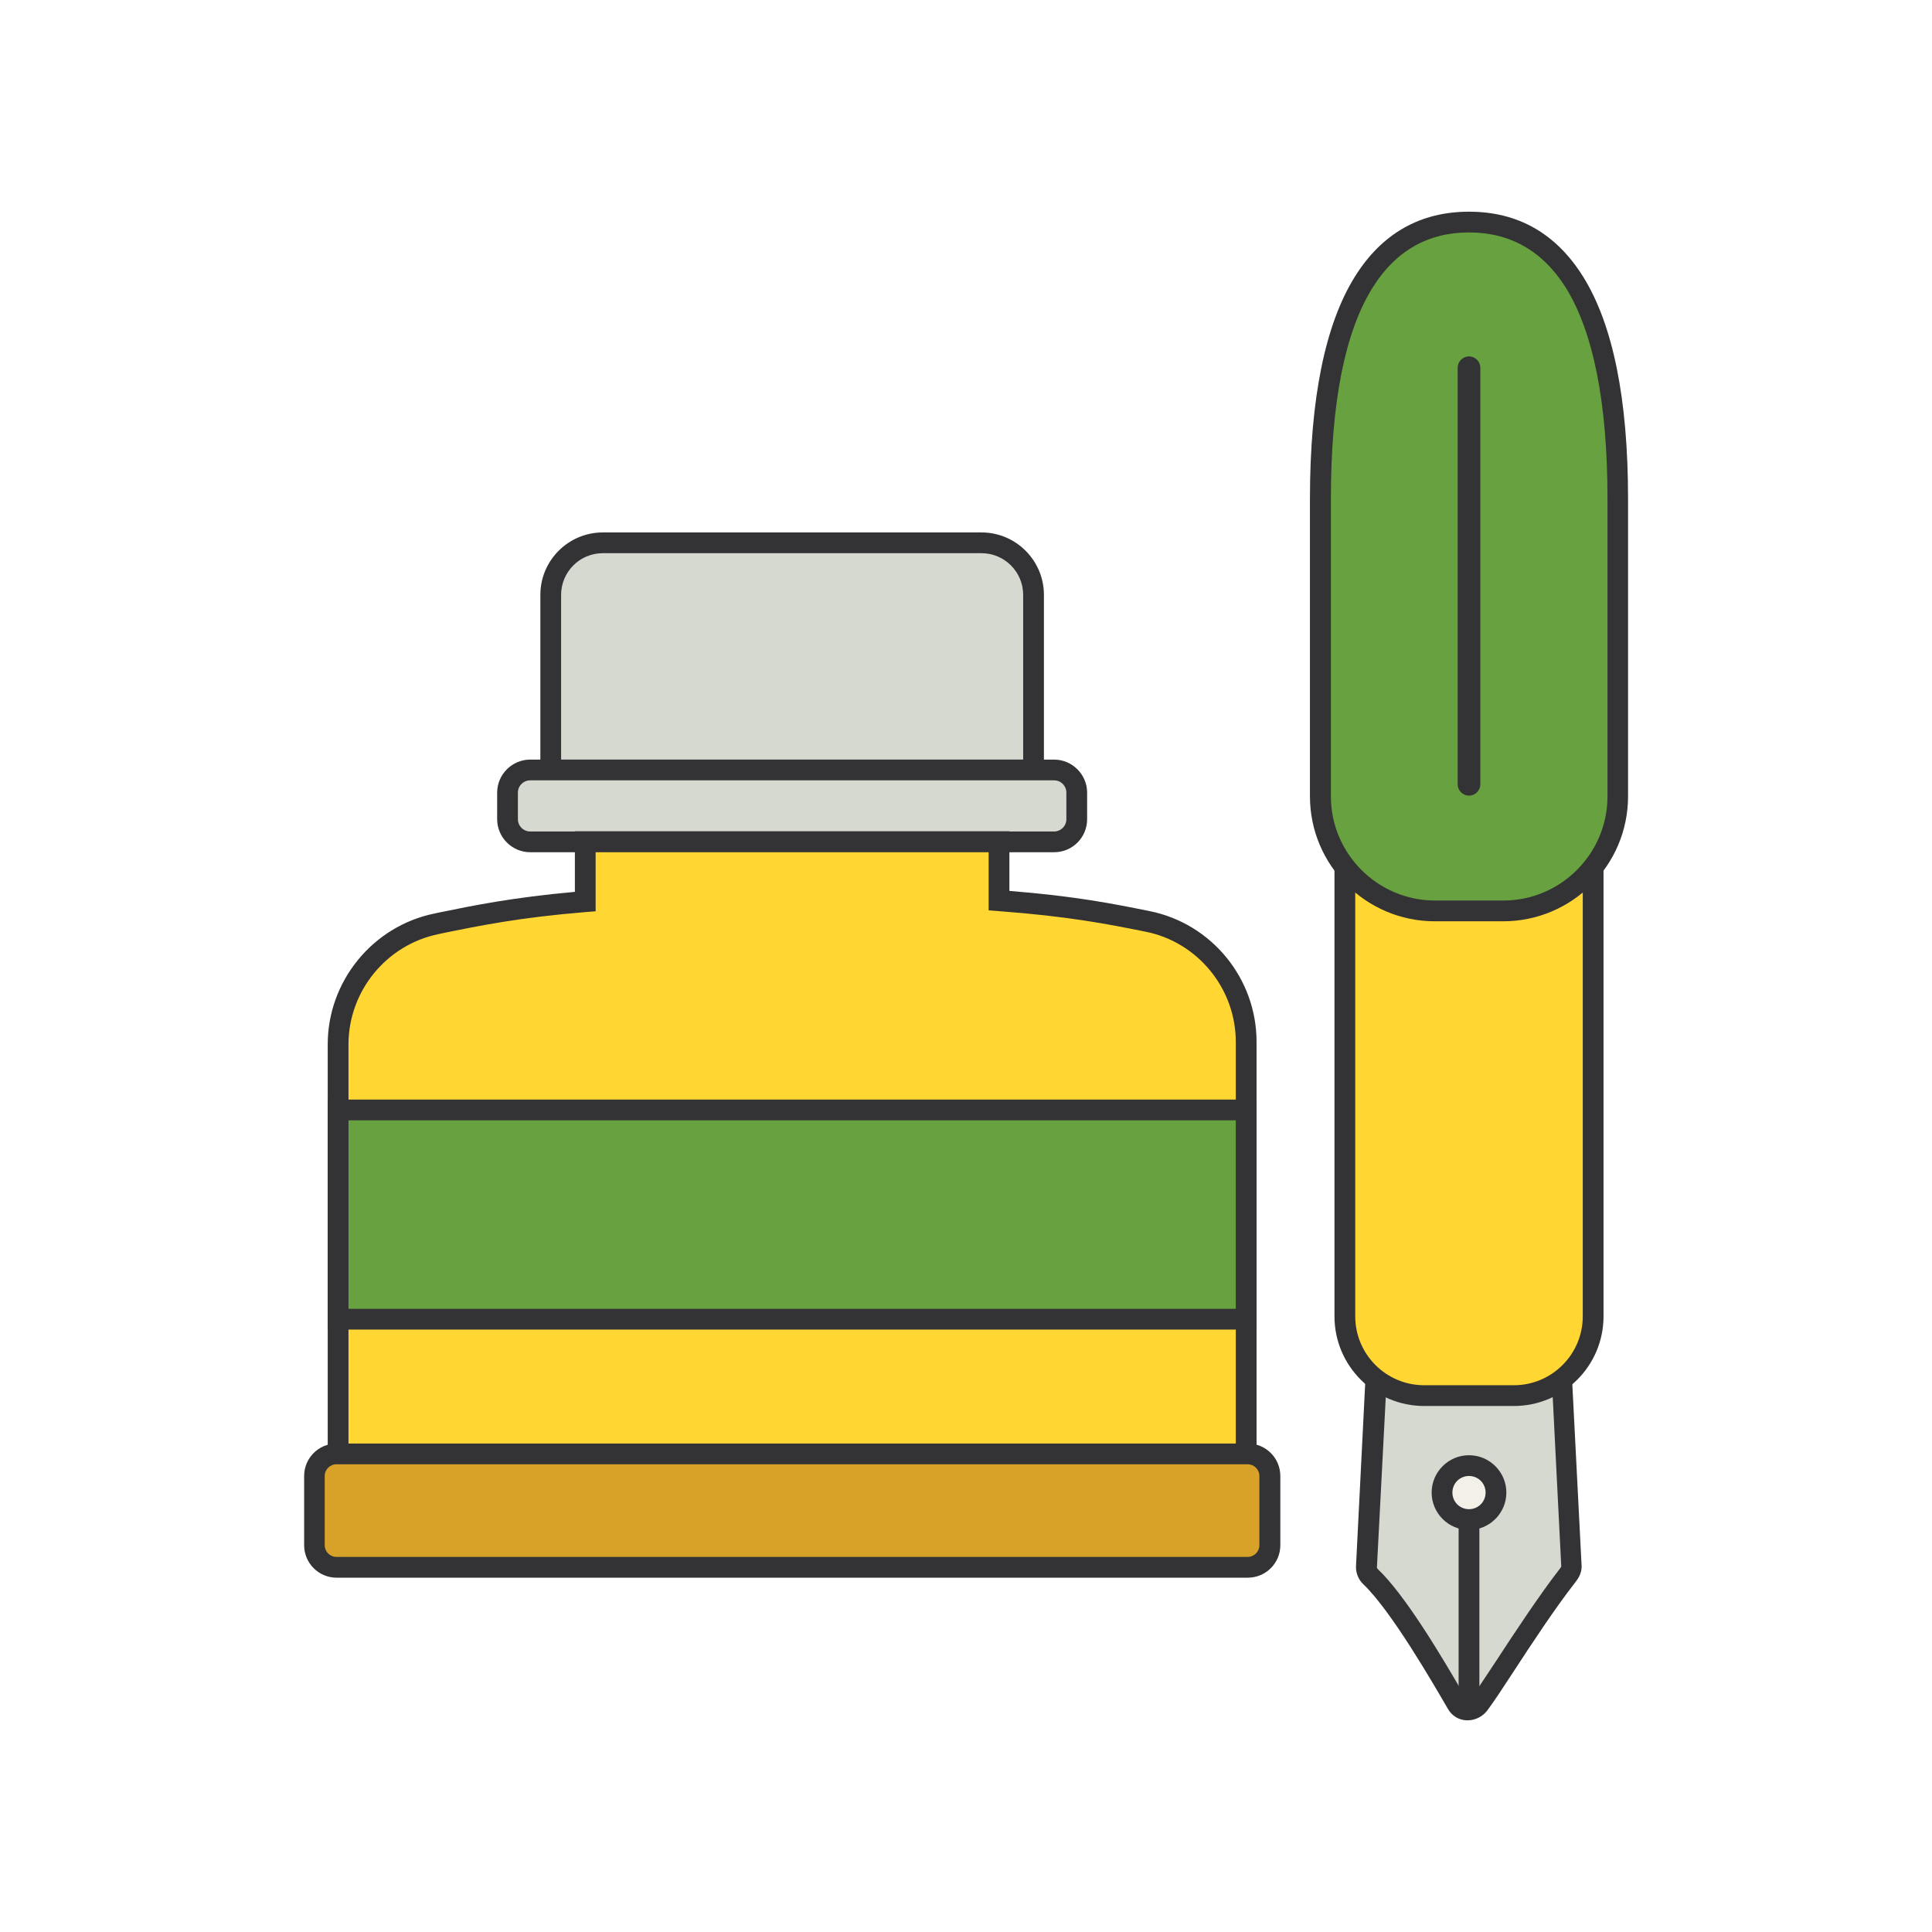
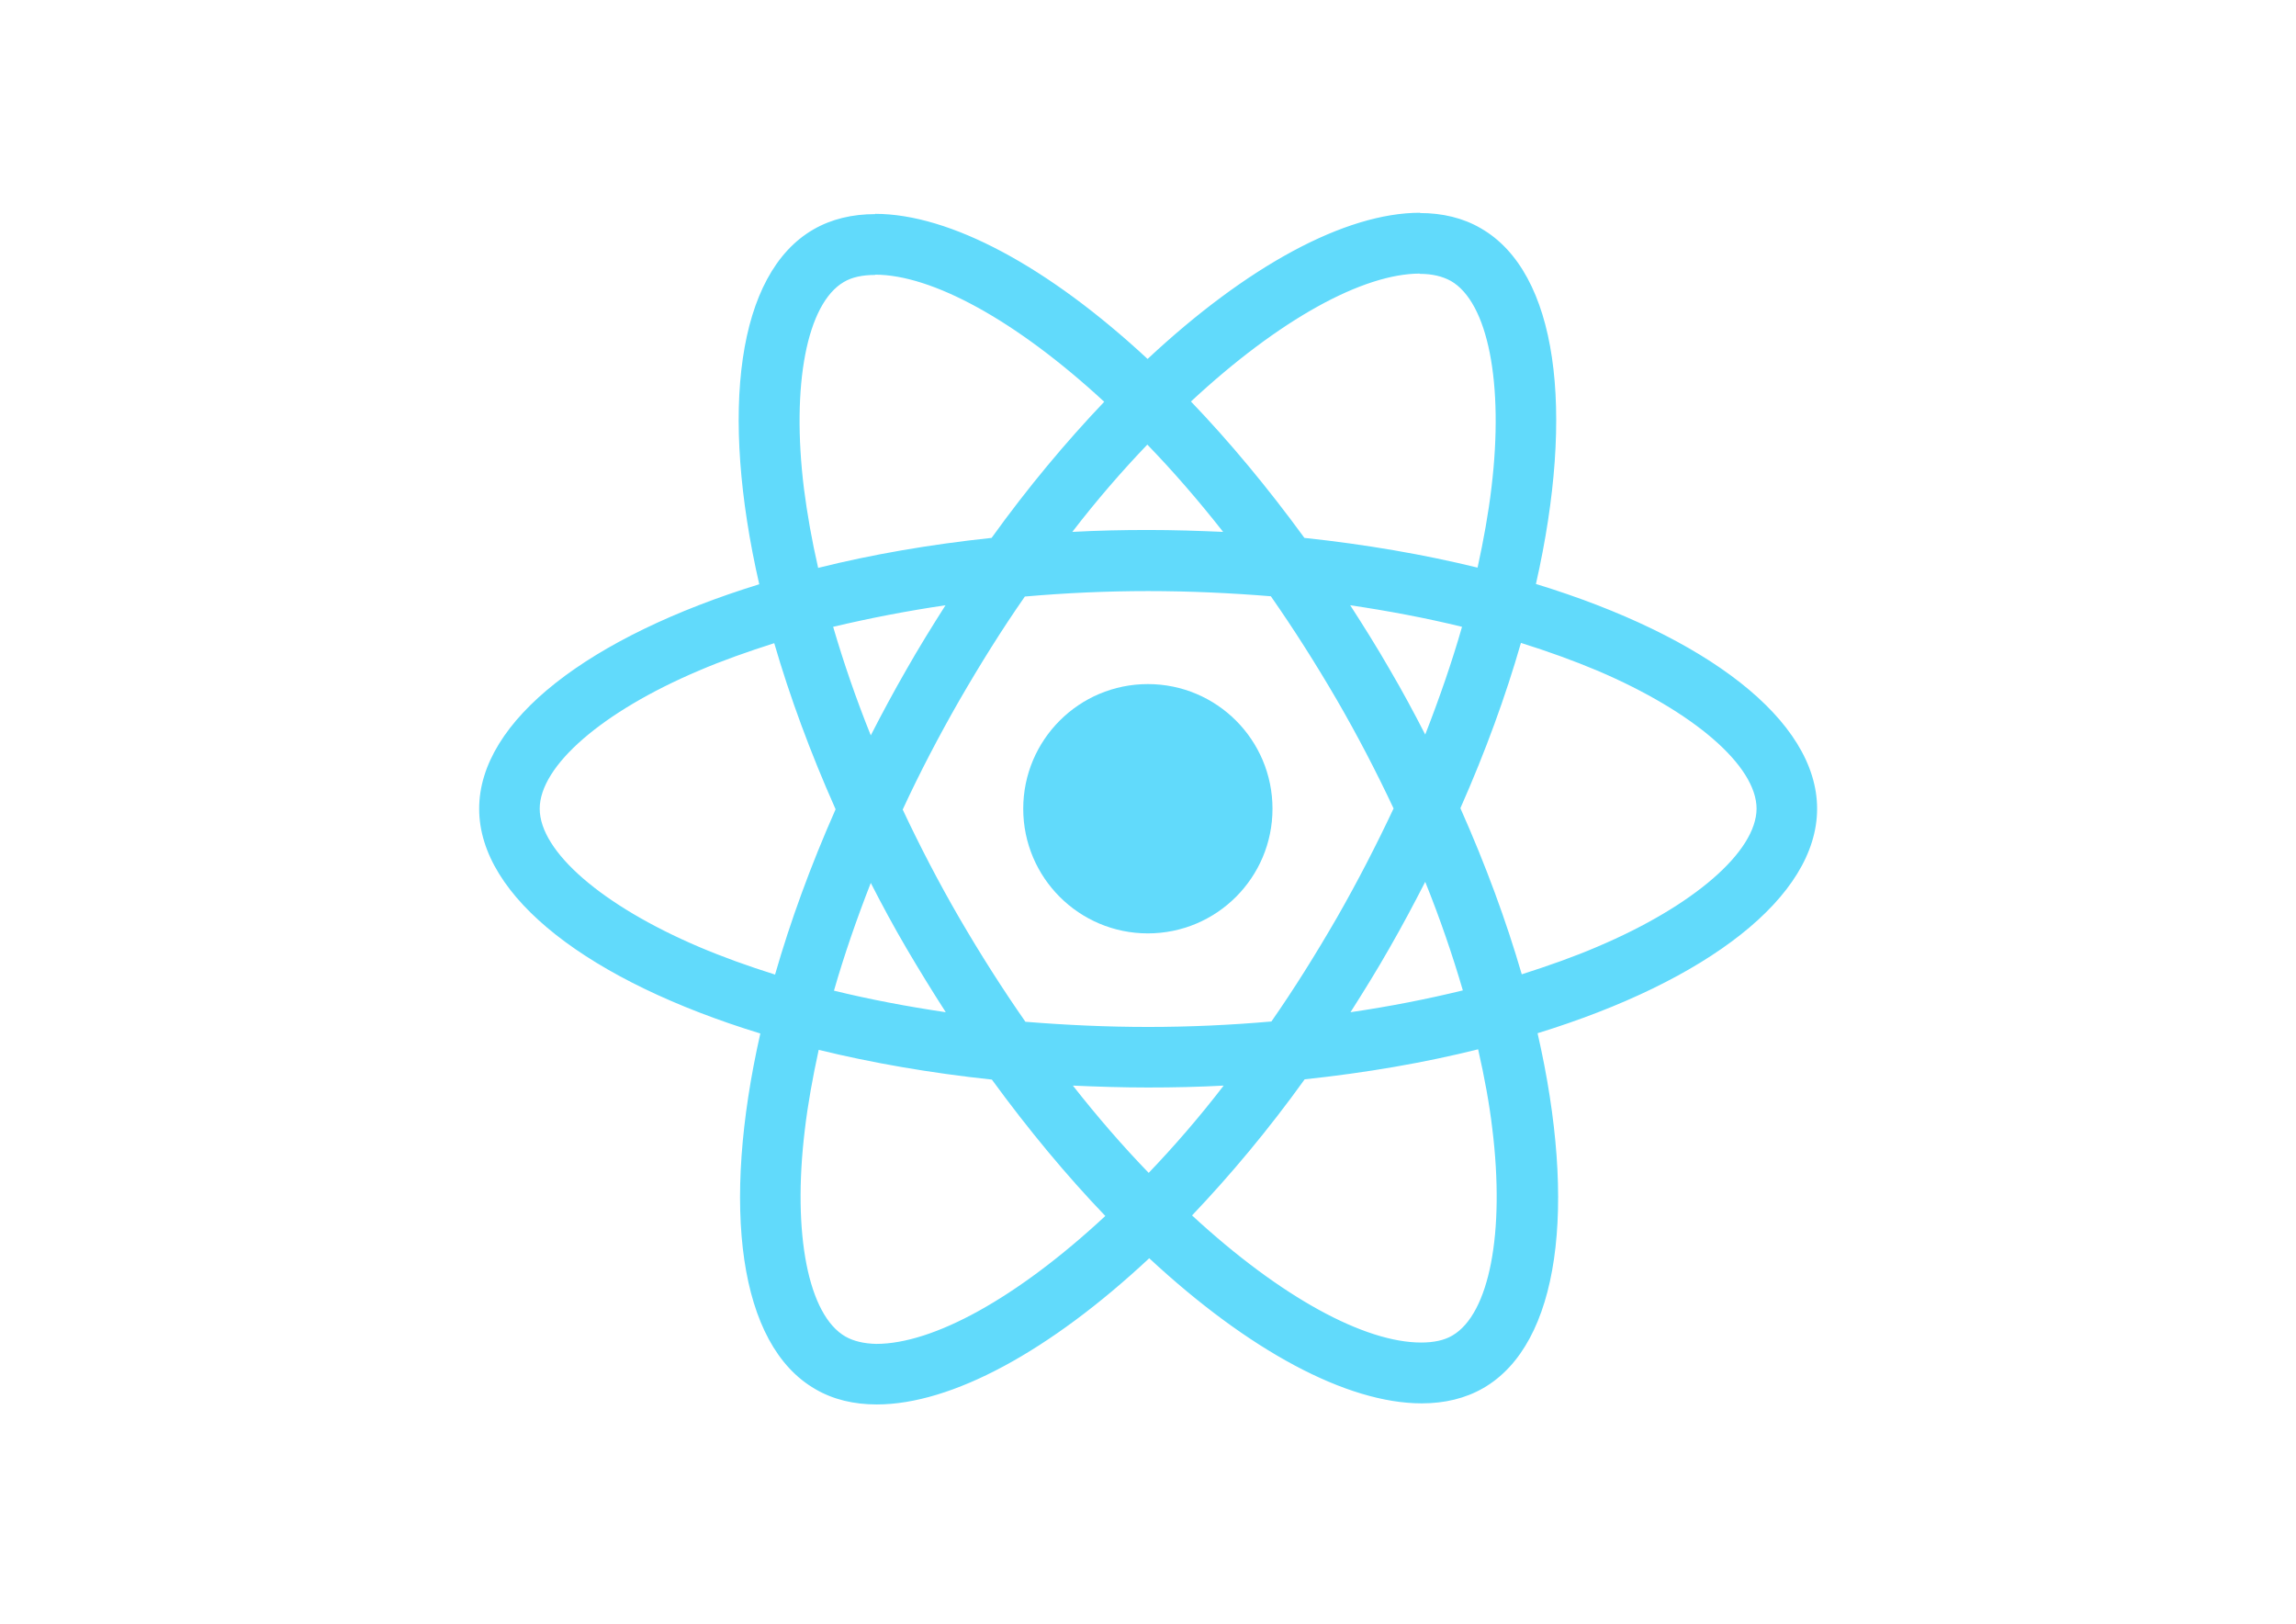
- <svg xmlns="http://www.w3.org/2000/svg" width="800px" height="800px" viewBox="0 0 1024 1024" class="icon" version="1.1">
-   <path d="M547.8 408.1H291.9v-92.8c0-15.2 12.4-27.6 27.6-27.6h200.7c15.2 0 27.6 12.4 27.6 27.6v92.8z" fill="#D5D9CF" />
-   <path d="M553.3 413.6H286.4v-98.3c0-18.3 14.9-33.1 33.1-33.1h200.7c18.3 0 33.1 14.9 33.1 33.1v98.3z m-255.9-11h244.9v-87.3c0-12.2-9.9-22.1-22.1-22.1H319.5c-12.2 0-22.1 9.9-22.1 22.1v87.3z" fill="#333336" />
-   <path d="M558.7 446.2H281c-6.6 0-12-5.4-12-12v-14.1c0-6.6 5.4-12 12-12h277.7c6.6 0 12 5.4 12 12v14.1c0 6.6-5.4 12-12 12z" fill="#D5D9CF" />
-   <path d="M558.7 451.7H281c-9.6 0-17.5-7.9-17.5-17.5v-14.1c0-9.6 7.9-17.5 17.5-17.5h277.7c9.6 0 17.5 7.9 17.5 17.5v14.1c0 9.7-7.8 17.5-17.5 17.5zM281 413.6c-3.6 0-6.5 2.9-6.5 6.5v14.1c0 3.6 2.9 6.5 6.5 6.5h277.7c3.6 0 6.5-2.9 6.5-6.5v-14.1c0-3.6-2.9-6.5-6.5-6.5H281z" fill="#333336" />
-   <path d="M608.2 488.4c-20.7-4.2-41.2-8.2-78.7-11v-31.2H310.2v31.7c-36.8 3-57.6 7.4-78.9 11.8-30.4 6.2-52.1 32.9-52.1 63.9v232.8c0 11.9 9.7 21.6 21.6 21.6h438.1c11.9 0 21.6-9.7 21.6-21.6V552.3c0-31.1-21.9-57.8-52.3-63.9z" fill="#FFD632" />
-   <path d="M638.9 813.5H200.8c-14.9 0-27.1-12.1-27.1-27.1V553.5c0-33.4 23.8-62.6 56.5-69.3l1.8-0.4c19.5-4 39.6-8.1 72.7-11.1v-32.1H535v31.6c35 2.8 55 6.8 74.3 10.7 32.9 6.6 56.7 35.7 56.7 69.3v234.1c0 15-12.2 27.2-27.1 27.2zM315.7 451.7V483l-5.1 0.4c-35.4 2.9-56.3 7.2-76.4 11.3l-1.8 0.4c-27.7 5.7-47.7 30.3-47.7 58.5v232.8c0 8.9 7.2 16.1 16.1 16.1h438.1c8.9 0 16.1-7.2 16.1-16.1V552.3c0-28.3-20.1-53-47.9-58.5-19.9-4-40.5-8.1-78-10.9l-5.1-0.4v-30.8H315.7z" fill="#333336" />
-   <path d="M661.4 830.7h-483c-6.5 0-11.7-5.2-11.7-11.7v-36.7c0-6.5 5.2-11.7 11.7-11.7h483c6.5 0 11.7 5.2 11.7 11.7V819c0 6.5-5.3 11.7-11.7 11.7z" fill="#D8A128" />
-   <path d="M661.4 836.2h-483c-9.5 0-17.2-7.7-17.2-17.2v-36.7c0-9.5 7.7-17.2 17.2-17.2h483c9.5 0 17.2 7.7 17.2 17.2V819c0 9.5-7.7 17.2-17.2 17.2z m-483.1-60.1c-3.4 0-6.2 2.8-6.2 6.2V819c0 3.4 2.8 6.2 6.2 6.2h483c3.4 0 6.2-2.8 6.2-6.2v-36.7c0-3.4-2.8-6.2-6.2-6.2h-483z" fill="#333336" />
-   <path d="M179.2 588.3h481.3v110.9H179.2z" fill="#68A240" />
-   <path d="M666 704.7H173.7V582.8H666v121.9z m-481.3-11H655v-99.9H184.7v99.9z" fill="#333336" />
-   <path d="M826.5 703.2l6.5 127c0 2.1-1.3 3.8-2.6 5.4-16.2 20.7-37.5 55.4-45.9 67-3.2 4.5-9.5 5-12.3 0.2-8.5-14.7-30.7-53-45.8-67.3-1.4-1.3-2.2-3.2-2.2-5.1l6.5-127.3c0-3.9 3.1-7 7-7h81.7c4 0.1 7.1 3.3 7.1 7.1z" fill="#D5D9CF" />
-   <path d="M777.9 911.8h-0.7c-4.1-0.2-7.7-2.4-9.8-6.1-7.5-12.9-30.1-52.1-44.8-66-2.5-2.4-3.9-5.7-3.9-9.1v-0.3l6.4-127.2c0.1-6.8 5.7-12.4 12.5-12.4h81.7c6.9 0 12.4 5.5 12.5 12.4l6.5 127.2c0 4-2.2 6.9-3.7 8.8-10.3 13.2-22.7 32-32.6 47.2-5.4 8.3-10.1 15.4-13.2 19.6-2.5 3.7-6.6 5.9-10.9 5.9z m-48.1-81.1c0 0.4 0.2 0.7 0.5 1 14.2 13.4 33.5 45.5 46.7 68.5 0.3 0.6 0.6 0.6 0.9 0.6 0.6 0 1.5-0.4 2.2-1.3 2.9-4 7.5-11.1 12.9-19.2 10-15.3 22.6-34.4 33.1-48 0.4-0.6 1.3-1.6 1.4-2l-6.4-127c0-0.8-0.7-1.5-1.5-1.5h-81.7c-0.8 0-1.5 0.7-1.5 1.5v0.3l-6.6 127.1z" fill="#333336" />
-   <path d="M802.4 739.7h-47.6c-23.2 0-42-18.8-42-42V335.6h131.6v362.1c0 23.2-18.8 42-42 42z" fill="#FFD632" />
-   <path d="M802.4 745.2h-47.6c-26.2 0-47.5-21.3-47.5-47.5V330.1h142.6v367.6c0 26.2-21.3 47.5-47.5 47.5z m-84.1-404.1v356.6c0 20.1 16.4 36.5 36.5 36.5h47.6c20.1 0 36.5-16.4 36.5-36.5V341.1H718.3z" fill="#333336" />
-   <path d="M857.4 264.3c0-110.9-35.3-146.6-78.8-146.6s-78.8 35.7-78.8 146.6v157.8c0 33.5 27.2 60.7 60.7 60.7h36.2c33.5 0 60.7-27.2 60.7-60.7V264.3z" fill="#68A240" />
-   <path d="M796.7 488.3h-36.2c-36.5 0-66.2-29.7-66.2-66.2V264.3c0-52.8 8-92.4 23.9-117.8 14.2-22.7 34.5-34.3 60.4-34.3s46.1 11.5 60.4 34.3c15.9 25.4 23.9 65 23.9 117.8v157.8c0 36.5-29.7 66.2-66.2 66.2z m-18.1-365.1c-21.8 0-38.9 9.8-51 29.1-14.8 23.6-22.2 61.2-22.2 112v157.8c0 30.4 24.8 55.2 55.2 55.2h36.2c30.4 0 55.2-24.8 55.2-55.2V264.3c0-50.7-7.5-88.4-22.2-112-12.2-19.3-29.4-29.1-51.2-29.1z" fill="#333336" />
-   <path d="M778.6 791.1m-14.3 0a14.3 14.3 0 1 0 28.6 0 14.3 14.3 0 1 0-28.6 0Z" fill="#F2F0E7" />
-   <path d="M778.6 810.9c-10.9 0-19.8-8.9-19.8-19.8s8.9-19.8 19.8-19.8 19.8 8.9 19.8 19.8-8.9 19.8-19.8 19.8z m0-28.6c-4.9 0-8.8 3.9-8.8 8.8s3.9 8.8 8.8 8.8 8.8-3.9 8.8-8.8-3.9-8.8-8.8-8.8z" fill="#333336" />
-   <path d="M773.1 805.4h11v97.5h-11z" fill="#333336" />
-   <path d="M778.6 421.7c-3.3 0-6-2.7-6-6V194.9c0-3.3 2.7-6 6-6s6 2.7 6 6v220.8c0 3.3-2.7 6-6 6z" fill="#333336" />
+ <svg xmlns="http://www.w3.org/2000/svg" viewBox="0 0 841.9 595.3">
+   <g fill="#61DAFB">
+     <path d="M666.3 296.5c0-32.5-40.7-63.3-103.1-82.4 14.4-63.6 8-114.2-20.2-130.4-6.5-3.8-14.1-5.6-22.4-5.6v22.3c4.6 0 8.3.9 11.4 2.6 13.6 7.8 19.5 37.5 14.9 75.7-1.1 9.4-2.9 19.3-5.1 29.4-19.6-4.8-41-8.5-63.5-10.9-13.5-18.5-27.5-35.3-41.6-50 32.6-30.3 63.2-46.9 84-46.9V78c-27.5 0-63.5 19.6-99.9 53.6-36.4-33.8-72.4-53.2-99.9-53.2v22.3c20.7 0 51.4 16.5 84 46.6-14 14.7-28 31.4-41.3 49.9-22.6 2.4-44 6.1-63.6 11-2.3-10-4-19.7-5.2-29-4.7-38.2 1.1-67.9 14.6-75.8 3-1.8 6.9-2.6 11.5-2.6V78.5c-8.4 0-16 1.8-22.6 5.6-28.1 16.2-34.4 66.7-19.9 130.1-62.2 19.2-102.7 49.9-102.7 82.3 0 32.5 40.7 63.3 103.1 82.4-14.4 63.6-8 114.2 20.2 130.4 6.5 3.8 14.1 5.6 22.5 5.6 27.5 0 63.5-19.6 99.9-53.6 36.4 33.8 72.4 53.2 99.9 53.2 8.4 0 16-1.8 22.6-5.6 28.1-16.2 34.4-66.7 19.9-130.1 62-19.1 102.5-49.9 102.5-82.3zm-130.2-66.7c-3.7 12.9-8.3 26.2-13.5 39.5-4.1-8-8.4-16-13.1-24-4.6-8-9.5-15.8-14.4-23.4 14.2 2.1 27.9 4.7 41 7.9zm-45.8 106.5c-7.8 13.5-15.8 26.3-24.1 38.2-14.9 1.3-30 2-45.2 2-15.1 0-30.2-.7-45-1.9-8.3-11.9-16.4-24.6-24.2-38-7.6-13.1-14.5-26.4-20.8-39.8 6.2-13.4 13.2-26.8 20.7-39.9 7.8-13.5 15.8-26.3 24.1-38.2 14.9-1.3 30-2 45.2-2 15.1 0 30.2.7 45 1.9 8.3 11.9 16.4 24.6 24.2 38 7.6 13.1 14.5 26.4 20.8 39.8-6.3 13.4-13.2 26.8-20.7 39.9zm32.3-13c5.4 13.4 10 26.8 13.8 39.8-13.1 3.2-26.9 5.9-41.2 8 4.9-7.7 9.8-15.6 14.4-23.7 4.6-8 8.9-16.1 13-24.1zM421.2 430c-9.3-9.6-18.6-20.3-27.8-32 9 .4 18.2.7 27.5.7 9.4 0 18.7-.2 27.8-.7-9 11.7-18.3 22.4-27.5 32zm-74.4-58.9c-14.2-2.1-27.9-4.7-41-7.9 3.7-12.9 8.3-26.2 13.5-39.5 4.1 8 8.4 16 13.1 24 4.7 8 9.5 15.8 14.4 23.4zM420.7 163c9.3 9.6 18.6 20.3 27.8 32-9-.4-18.2-.7-27.5-.7-9.4 0-18.7.2-27.8.7 9-11.7 18.3-22.4 27.5-32zm-74 58.9c-4.9 7.7-9.8 15.6-14.4 23.7-4.6 8-8.9 16-13 24-5.4-13.4-10-26.8-13.8-39.8 13.1-3.1 26.9-5.8 41.2-7.9zm-90.5 125.2c-35.4-15.1-58.3-34.9-58.3-50.6 0-15.7 22.9-35.6 58.3-50.6 8.6-3.7 18-7 27.7-10.1 5.7 19.6 13.2 40 22.5 60.9-9.2 20.8-16.6 41.1-22.2 60.6-9.9-3.1-19.3-6.5-28-10.2zM310 490c-13.6-7.8-19.5-37.5-14.9-75.7 1.1-9.4 2.9-19.3 5.1-29.4 19.6 4.8 41 8.5 63.5 10.9 13.5 18.5 27.5 35.3 41.6 50-32.6 30.3-63.2 46.9-84 46.9-4.5-.1-8.3-1-11.3-2.7zm237.2-76.2c4.7 38.2-1.1 67.9-14.6 75.8-3 1.8-6.9 2.6-11.5 2.6-20.7 0-51.4-16.5-84-46.6 14-14.7 28-31.4 41.3-49.9 22.6-2.4 44-6.1 63.6-11 2.3 10.1 4.1 19.8 5.2 29.1zm38.5-66.7c-8.6 3.7-18 7-27.7 10.1-5.7-19.6-13.2-40-22.5-60.9 9.2-20.8 16.6-41.1 22.2-60.6 9.9 3.1 19.3 6.5 28.1 10.2 35.4 15.1 58.3 34.9 58.3 50.6-.1 15.7-23 35.6-58.4 50.6zM320.8 78.4z" />
+     <circle cx="420.9" cy="296.5" r="45.7" />
+     <path d="M520.5 78.1z" />
+   </g>
</svg>
